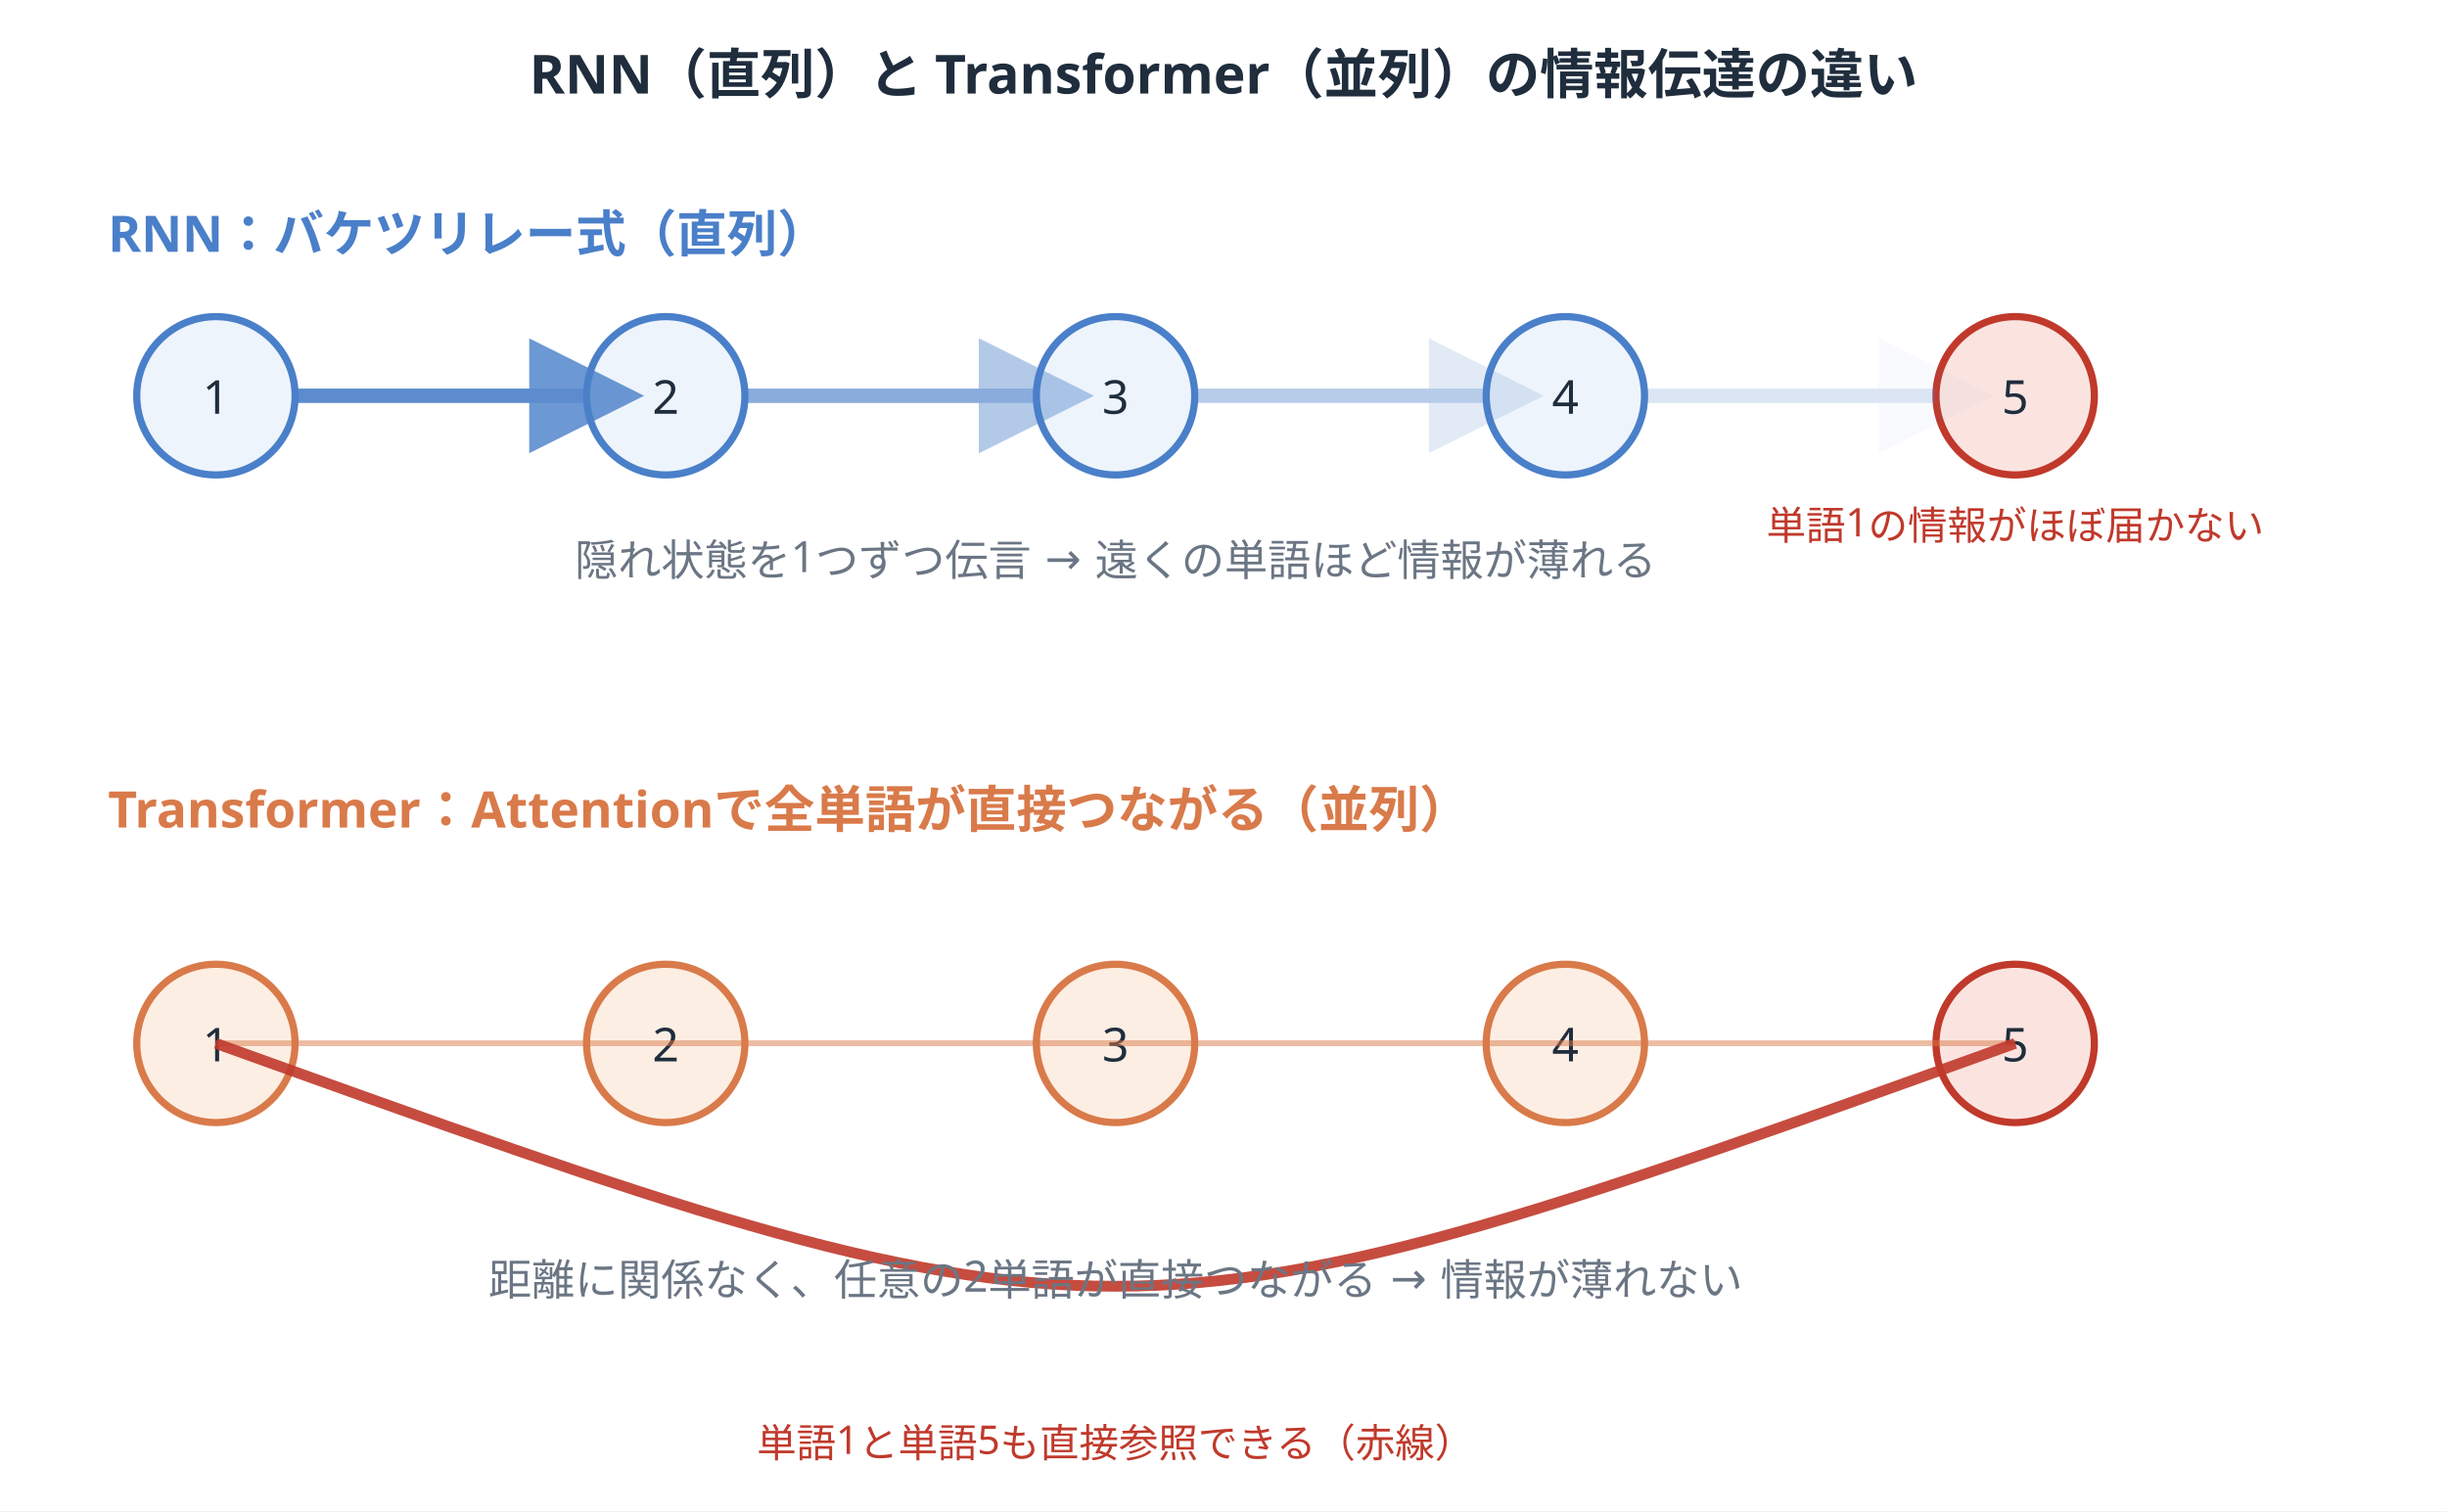
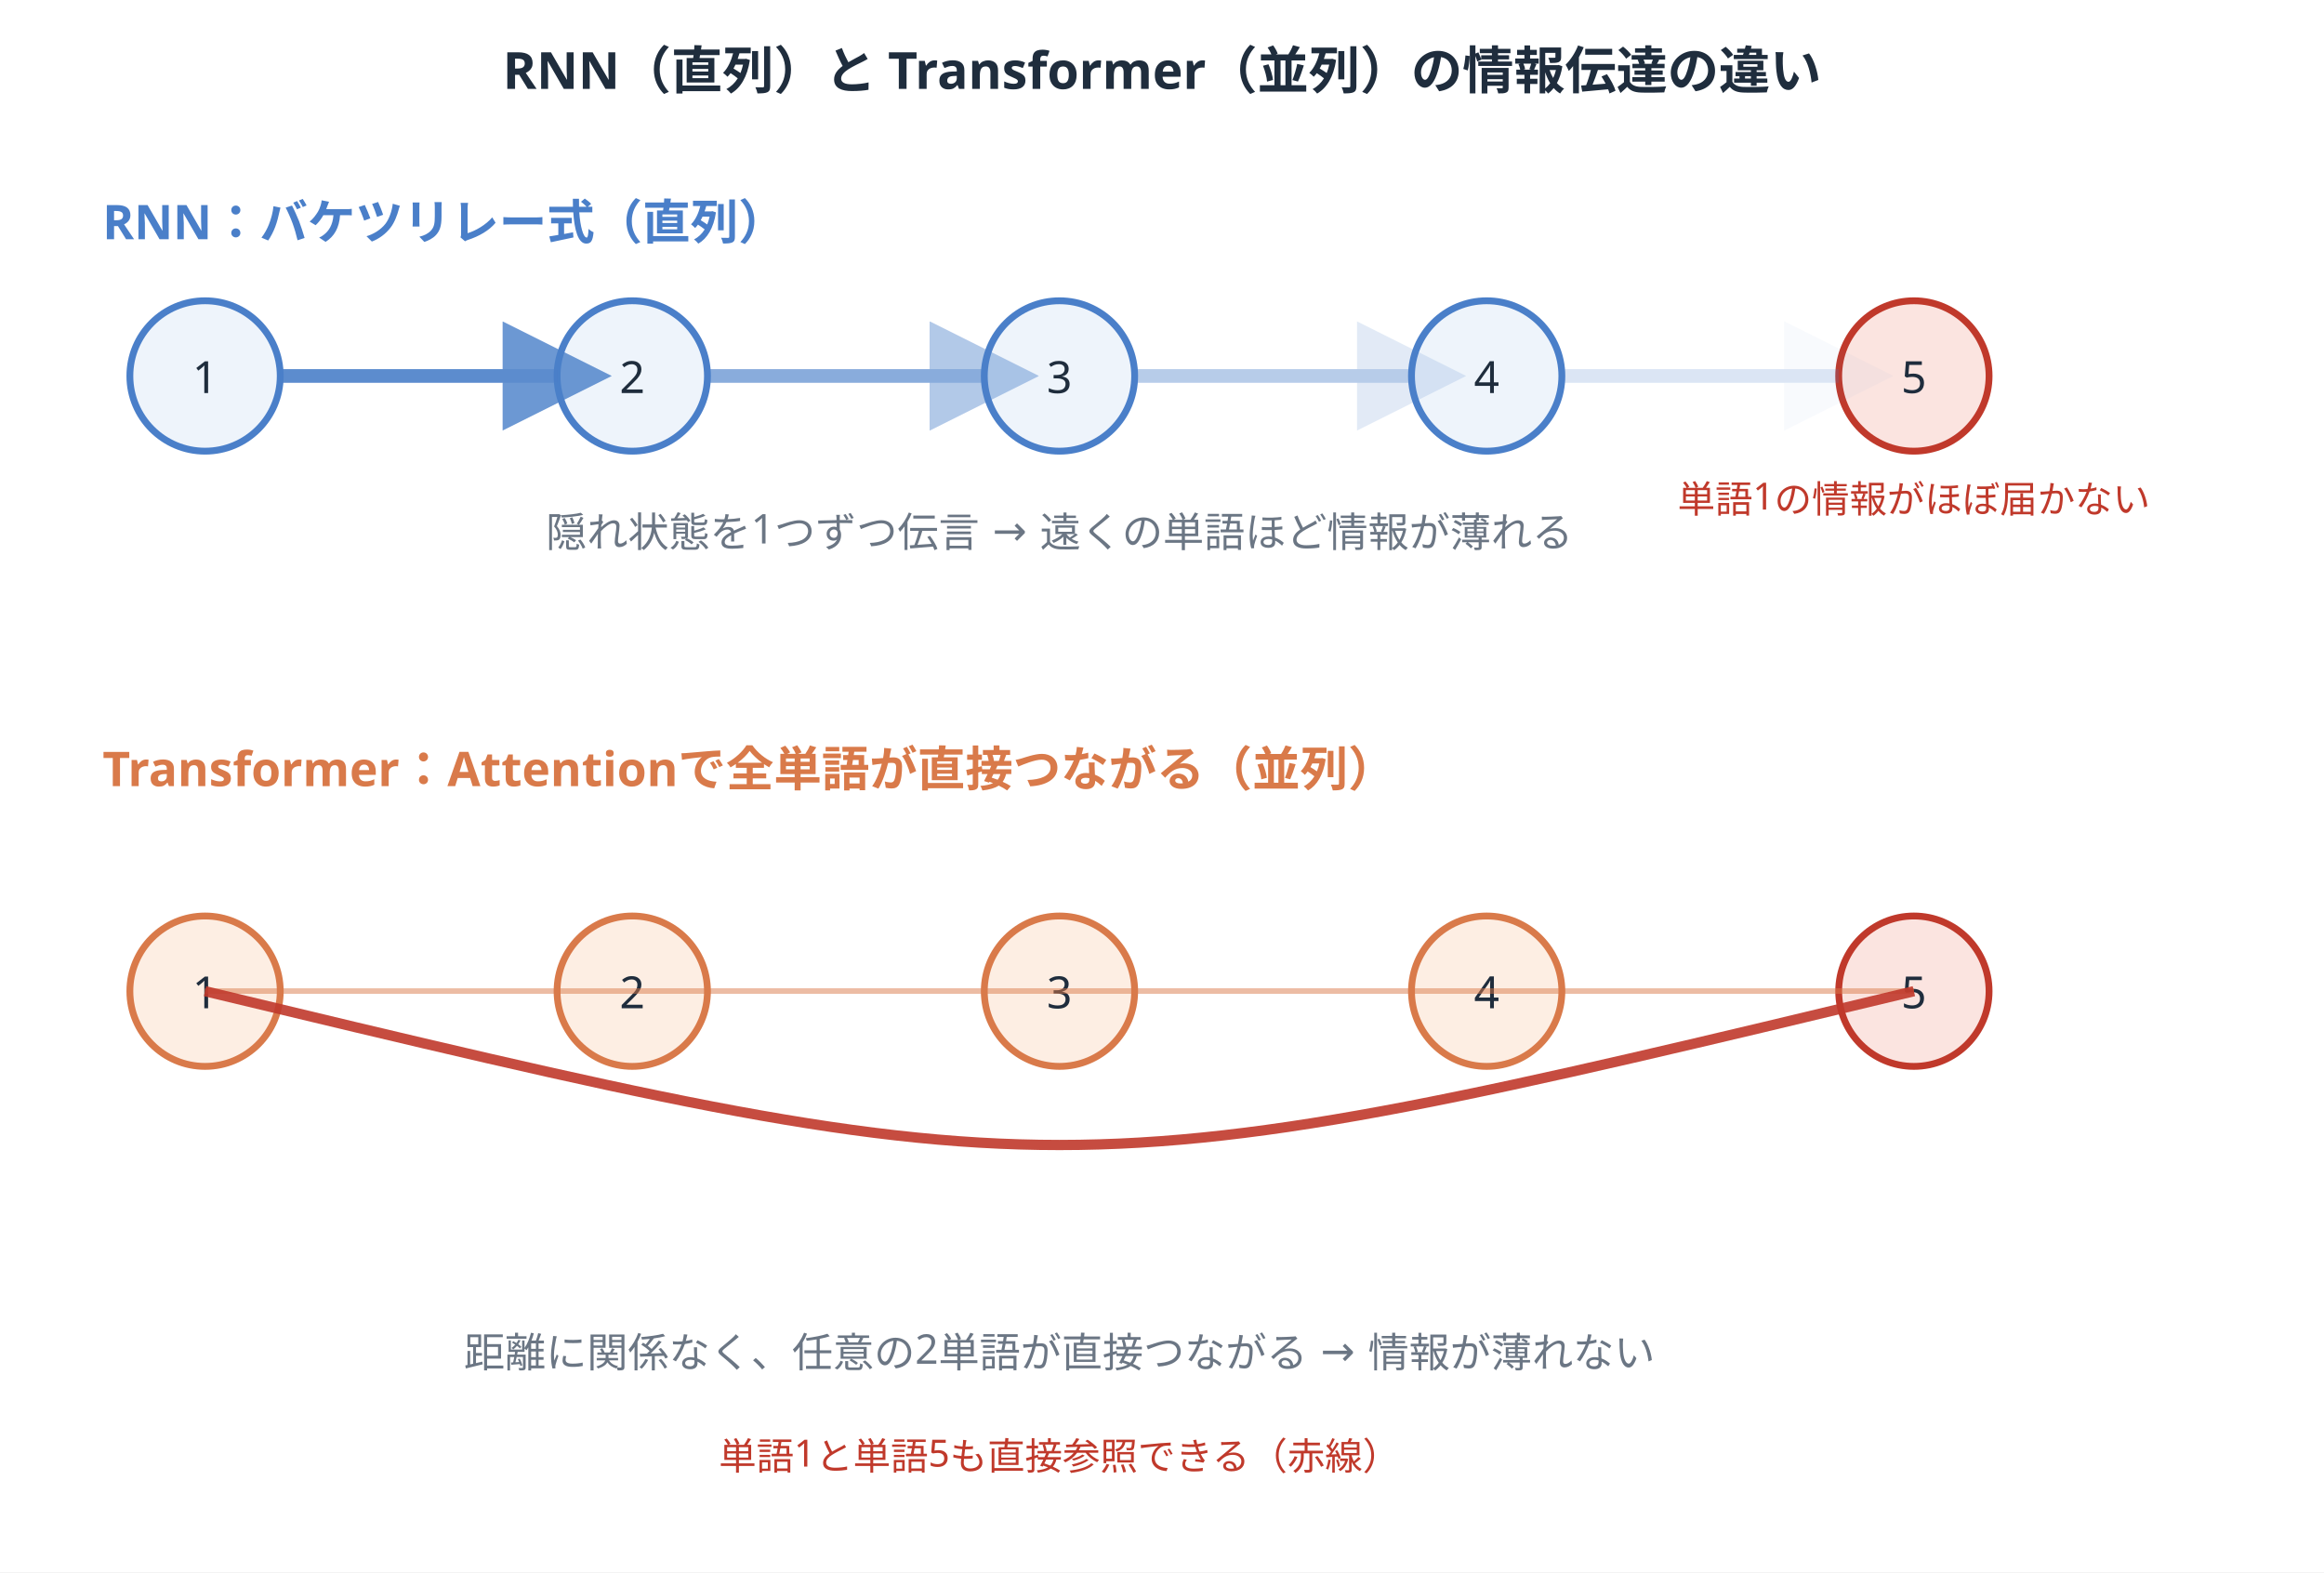
- <svg xmlns="http://www.w3.org/2000/svg" viewBox="0 0 680 420" width="100%" font-family="'Hiragino Sans','Yu Gothic',sans-serif">
-   <rect x="0" y="0" width="680" height="420" fill="#ffffff" />
+ <svg xmlns="http://www.w3.org/2000/svg" viewBox="0 0 680 460" width="100%" font-family="'Hiragino Sans','Yu Gothic',sans-serif">
+   <rect x="0" y="0" width="680" height="460" fill="#ffffff" />
  <text x="340" y="26" text-anchor="middle" font-size="15" font-weight="bold" fill="#1f2d3d">
    RNN（直列）と Transformer（並列）の情報伝達の違い
  </text>
  <text x="30" y="70" font-size="14" font-weight="bold" fill="#4a7fc9">RNN：バケツリレー式（直列）</text>
  <g font-size="13" fill="#1f2d3d">
    <circle cx="60" cy="110" r="22" fill="#eef4fb" stroke="#4a7fc9" stroke-width="2" />
    <circle cx="185" cy="110" r="22" fill="#eef4fb" stroke="#4a7fc9" stroke-width="2" />
    <circle cx="310" cy="110" r="22" fill="#eef4fb" stroke="#4a7fc9" stroke-width="2" />
    <circle cx="435" cy="110" r="22" fill="#eef4fb" stroke="#4a7fc9" stroke-width="2" />
    <circle cx="560" cy="110" r="22" fill="#fbe4e0" stroke="#c0392b" stroke-width="2" />
    <text x="60" y="115" text-anchor="middle">1</text>
    <text x="185" y="115" text-anchor="middle">2</text>
    <text x="310" y="115" text-anchor="middle">3</text>
    <text x="435" y="115" text-anchor="middle">4</text>
    <text x="560" y="115" text-anchor="middle">5</text>
  </g>
  <line x1="82" y1="110" x2="163" y2="110" stroke="#4a7fc9" stroke-width="4" opacity="0.9" marker-end="url(#a1)" />
  <line x1="207" y1="110" x2="288" y2="110" stroke="#4a7fc9" stroke-width="4" opacity="0.65" marker-end="url(#a2)" />
  <line x1="332" y1="110" x2="413" y2="110" stroke="#4a7fc9" stroke-width="4" opacity="0.4" marker-end="url(#a3)" />
  <line x1="457" y1="110" x2="538" y2="110" stroke="#4a7fc9" stroke-width="4" opacity="0.2" marker-end="url(#a4)" />
  <text x="310" y="160" text-anchor="middle" font-size="12" fill="#6b7684">
    隠れ状態を1つずつ伝言 → 遠くの単語ほど情報が薄れる
  </text>
  <text x="560" y="150" text-anchor="middle" font-size="11" fill="#c0392b">
    単語1の情報がほぼ届かない
  </text>
  <text x="30" y="230" font-size="14" font-weight="bold" fill="#d97a4a">Transformer：Attentionで全単語が直接つながる（並列）</text>
  <g font-size="13" fill="#1f2d3d">
    <circle cx="60" cy="290" r="22" fill="#fdeee3" stroke="#d97a4a" stroke-width="2" />
    <circle cx="185" cy="290" r="22" fill="#fdeee3" stroke="#d97a4a" stroke-width="2" />
    <circle cx="310" cy="290" r="22" fill="#fdeee3" stroke="#d97a4a" stroke-width="2" />
    <circle cx="435" cy="290" r="22" fill="#fdeee3" stroke="#d97a4a" stroke-width="2" />
    <circle cx="560" cy="290" r="22" fill="#fbe4e0" stroke="#c0392b" stroke-width="2" />
    <text x="60" y="295" text-anchor="middle">1</text>
    <text x="185" y="295" text-anchor="middle">2</text>
    <text x="310" y="295" text-anchor="middle">3</text>
    <text x="435" y="295" text-anchor="middle">4</text>
    <text x="560" y="295" text-anchor="middle">5</text>
  </g>
  <g fill="none" stroke="#d97a4a" stroke-width="1.5" opacity="0.5">
    <line x1="60" y1="290" x2="185" y2="290" />
    <line x1="60" y1="290" x2="310" y2="290" />
    <line x1="60" y1="290" x2="435" y2="290" />
    <line x1="185" y1="290" x2="310" y2="290" />
    <line x1="185" y1="290" x2="435" y2="290" />
    <line x1="185" y1="290" x2="560" y2="290" />
    <line x1="310" y1="290" x2="435" y2="290" />
    <line x1="310" y1="290" x2="560" y2="290" />
    <line x1="435" y1="290" x2="560" y2="290" />
  </g>
-   <path d="M 60,290 C 310,380 310,380 560,290" fill="none" stroke="#c0392b" stroke-width="3" opacity="0.9" />
-   <text x="310" y="360" text-anchor="middle" font-size="12" fill="#6b7684">
+   <path d="M 60,290 C 310,350 310,350 560,290" fill="none" stroke="#c0392b" stroke-width="3" opacity="0.9" />
+   <text x="310" y="400" text-anchor="middle" font-size="12" fill="#6b7684">
    距離に関係なく、任意の2単語が直接つながる → 情報が薄れない
  </text>
-   <text x="310" y="405" text-anchor="middle" font-size="11" fill="#c0392b">
+   <text x="310" y="430" text-anchor="middle" font-size="11" fill="#c0392b">
    単語1と単語5も直接参照できる（赤線）
  </text>
  <defs>
    <marker id="a1" markerWidth="8" markerHeight="8" refX="4" refY="4" orient="auto">
      <path d="M0,0 L8,4 L0,8 Z" fill="#4a7fc9" opacity="0.9" />
    </marker>
    <marker id="a2" markerWidth="8" markerHeight="8" refX="4" refY="4" orient="auto">
      <path d="M0,0 L8,4 L0,8 Z" fill="#4a7fc9" opacity="0.65" />
    </marker>
    <marker id="a3" markerWidth="8" markerHeight="8" refX="4" refY="4" orient="auto">
      <path d="M0,0 L8,4 L0,8 Z" fill="#4a7fc9" opacity="0.4" />
    </marker>
    <marker id="a4" markerWidth="8" markerHeight="8" refX="4" refY="4" orient="auto">
      <path d="M0,0 L8,4 L0,8 Z" fill="#4a7fc9" opacity="0.2" />
    </marker>
  </defs>
</svg>
